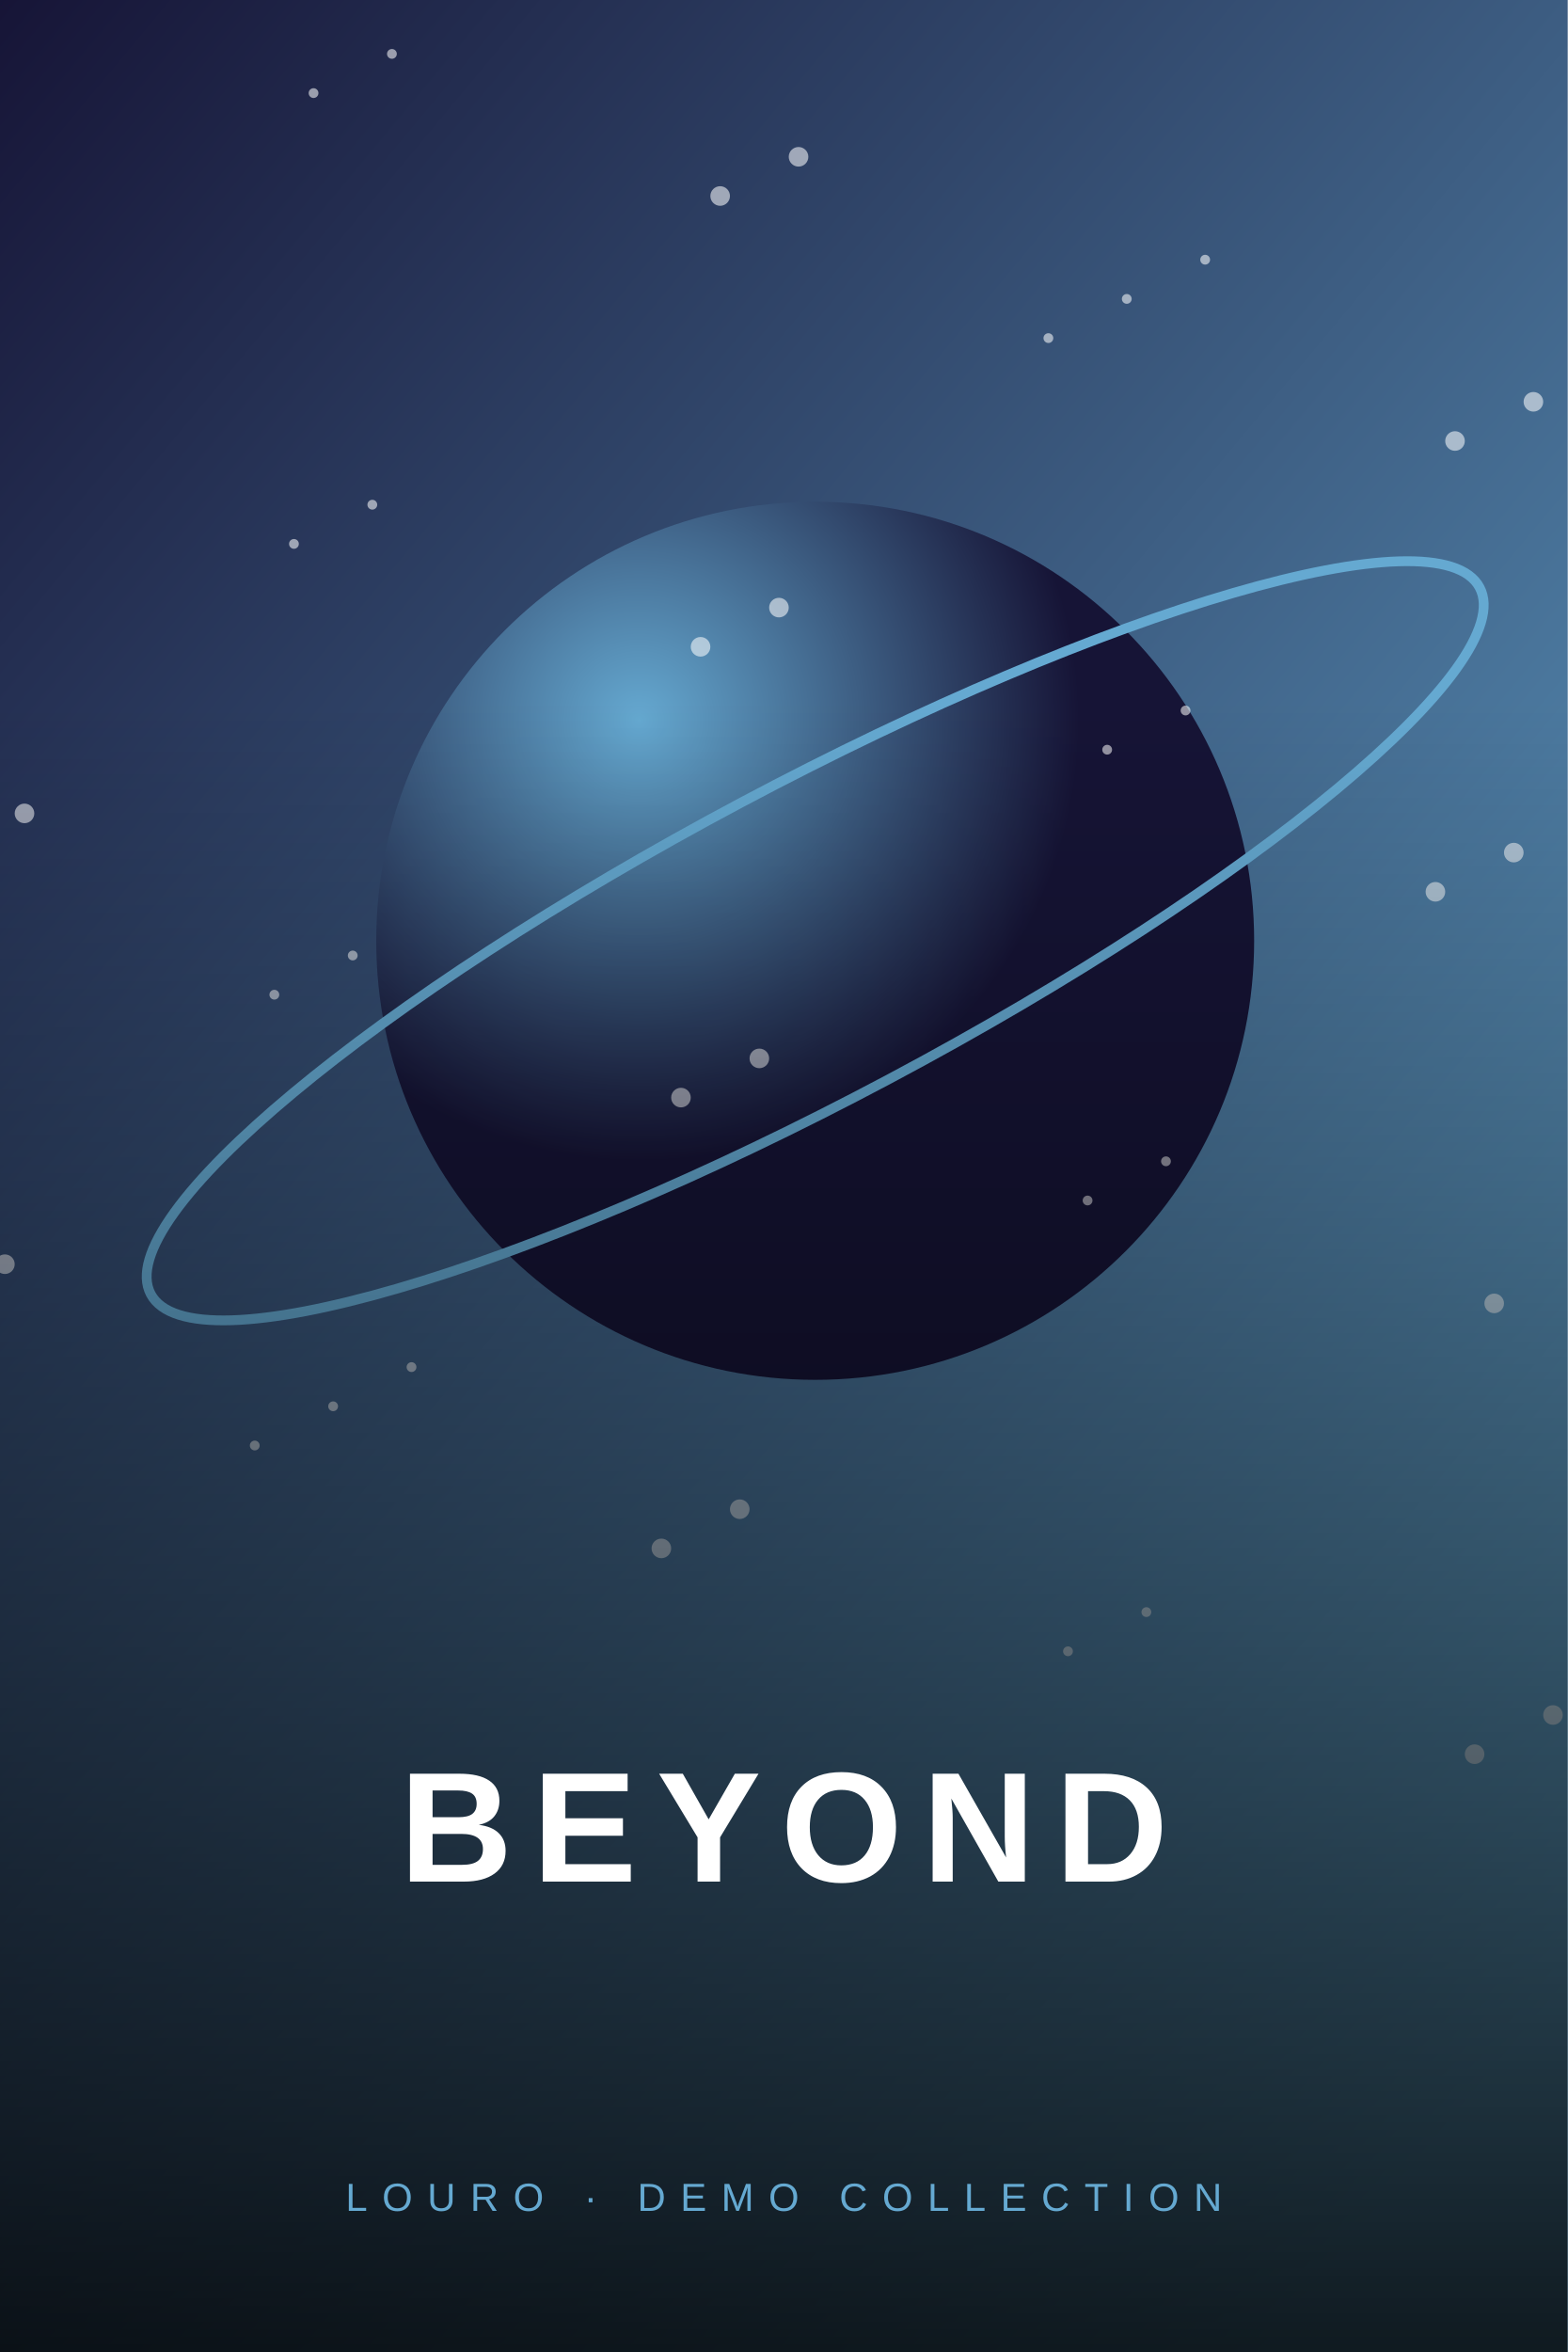
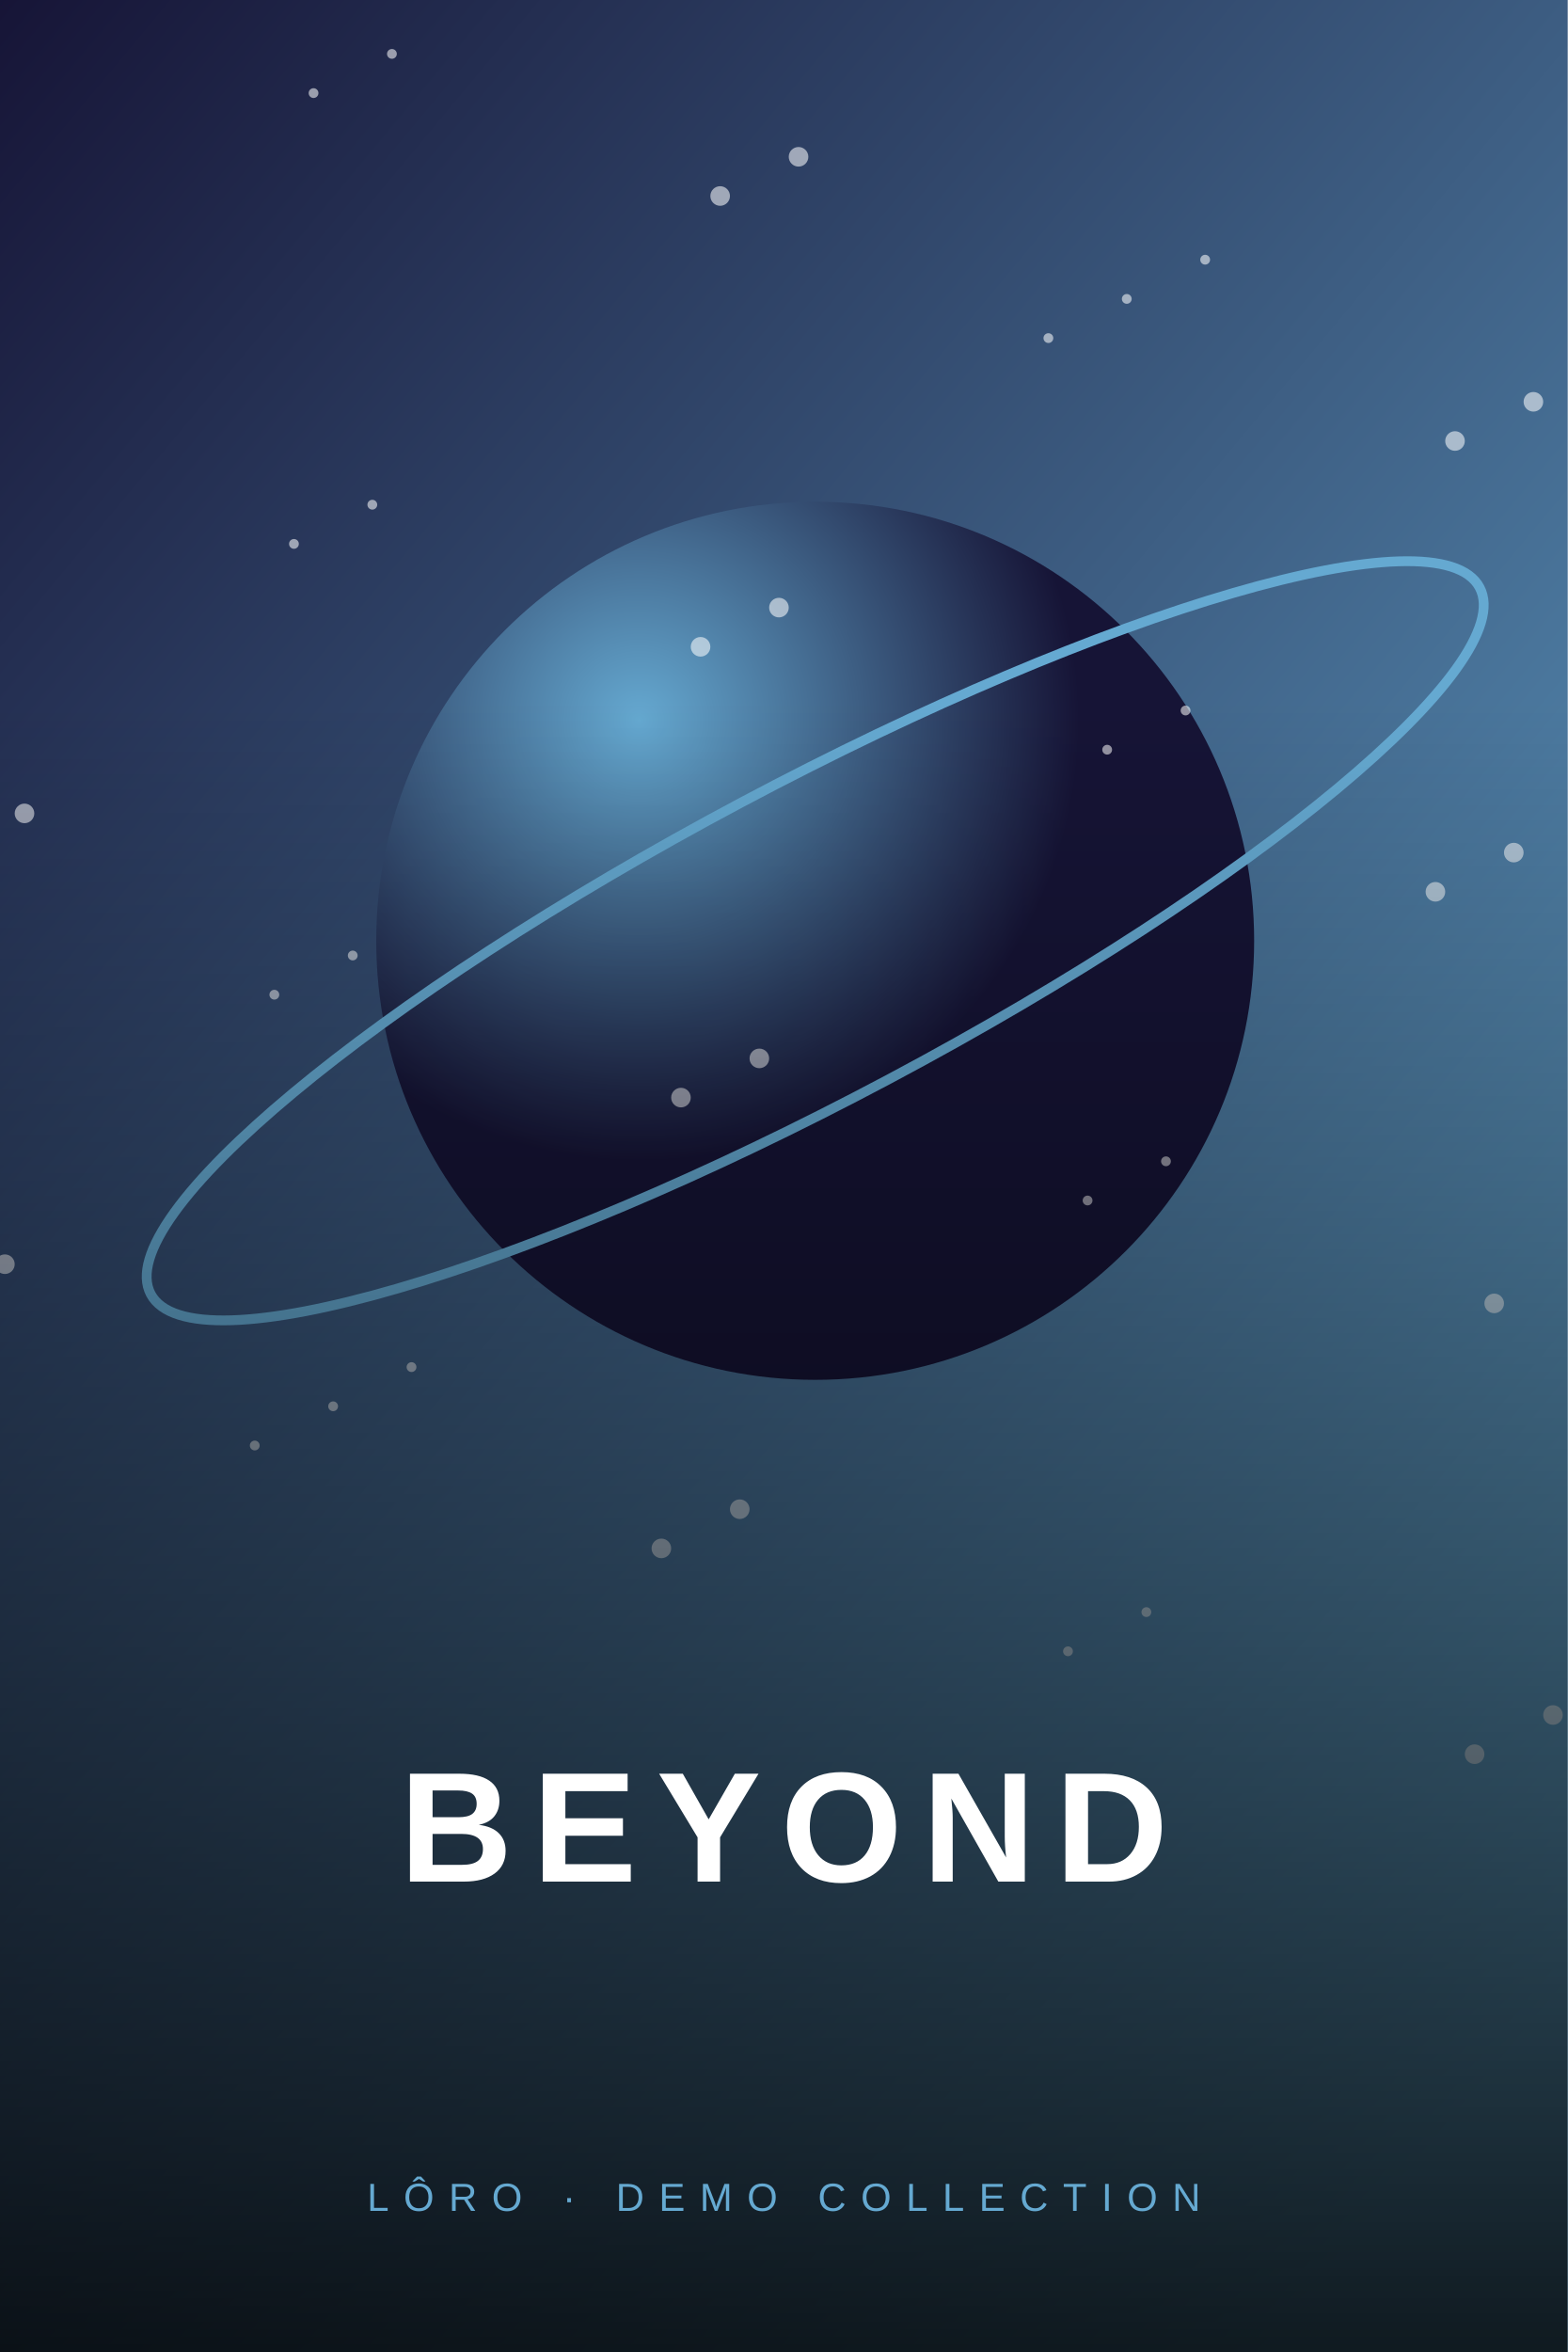
<svg xmlns="http://www.w3.org/2000/svg" viewBox="0 0 320 480" width="320" height="480">
  <defs>
    <linearGradient id="bg" x2="0.8" y2="1">
      <stop stop-color="#161436" />
      <stop offset="1" stop-color="#65a9d1" />
    </linearGradient>
    <radialGradient id="planet" cx=".3" cy=".25">
      <stop stop-color="#65a9d1" />
      <stop offset="1" stop-color="#161436" />
    </radialGradient>
    <linearGradient id="shade" x2="0" y2="1">
      <stop offset=".3" stop-color="#000" stop-opacity="0" />
      <stop offset="1" stop-color="#000" stop-opacity=".85" />
    </linearGradient>
  </defs>
  <path fill="url(#bg)" d="M0 0h320v480H0z" />
  <circle cx="166.4" cy="192.0" r="89.6" fill="url(#planet)" />
  <ellipse cx="166.4" cy="192.0" rx="153.6" ry="32.0" fill="none" stroke="#65a9d1" stroke-width="2" transform="rotate(-28 166.4 192.0)" />
  <circle cx="246" cy="53" r="1" fill="white" opacity=".55" />
  <circle cx="5" cy="166" r="2" fill="white" opacity=".55" />
  <circle cx="84" cy="279" r="1" fill="white" opacity=".55" />
  <circle cx="163" cy="32" r="2" fill="white" opacity=".55" />
  <circle cx="242" cy="145" r="1" fill="white" opacity=".55" />
  <circle cx="1" cy="258" r="2" fill="white" opacity=".55" />
  <circle cx="80" cy="11" r="1" fill="white" opacity=".55" />
  <circle cx="159" cy="124" r="2" fill="white" opacity=".55" />
  <circle cx="238" cy="237" r="1" fill="white" opacity=".55" />
  <circle cx="317" cy="350" r="2" fill="white" opacity=".55" />
  <circle cx="76" cy="103" r="1" fill="white" opacity=".55" />
  <circle cx="155" cy="216" r="2" fill="white" opacity=".55" />
  <circle cx="234" cy="329" r="1" fill="white" opacity=".55" />
  <circle cx="313" cy="82" r="2" fill="white" opacity=".55" />
  <circle cx="72" cy="195" r="1" fill="white" opacity=".55" />
  <circle cx="151" cy="308" r="2" fill="white" opacity=".55" />
  <circle cx="230" cy="61" r="1" fill="white" opacity=".55" />
  <circle cx="309" cy="174" r="2" fill="white" opacity=".55" />
  <circle cx="68" cy="287" r="1" fill="white" opacity=".55" />
  <circle cx="147" cy="40" r="2" fill="white" opacity=".55" />
  <circle cx="226" cy="153" r="1" fill="white" opacity=".55" />
  <circle cx="305" cy="266" r="2" fill="white" opacity=".55" />
  <circle cx="64" cy="19" r="1" fill="white" opacity=".55" />
  <circle cx="143" cy="132" r="2" fill="white" opacity=".55" />
  <circle cx="222" cy="245" r="1" fill="white" opacity=".55" />
  <circle cx="301" cy="358" r="2" fill="white" opacity=".55" />
  <circle cx="60" cy="111" r="1" fill="white" opacity=".55" />
  <circle cx="139" cy="224" r="2" fill="white" opacity=".55" />
  <circle cx="218" cy="337" r="1" fill="white" opacity=".55" />
  <circle cx="297" cy="90" r="2" fill="white" opacity=".55" />
  <circle cx="56" cy="203" r="1" fill="white" opacity=".55" />
  <circle cx="135" cy="316" r="2" fill="white" opacity=".55" />
  <circle cx="214" cy="69" r="1" fill="white" opacity=".55" />
  <circle cx="293" cy="182" r="2" fill="white" opacity=".55" />
  <circle cx="52" cy="295" r="1" fill="white" opacity=".55" />
  <path fill="url(#shade)" d="M0 0h320v480H0z" />
  <text x="160.0" y="384.0" text-anchor="middle" fill="#fff" font-family="Arial,sans-serif" font-size="32" letter-spacing="4" font-weight="700">BEYOND</text>
-   <text x="160.0" y="451.2" text-anchor="middle" fill="#65a9d1" font-family="Arial,sans-serif" font-size="8" letter-spacing="3">LOURO · DEMO COLLECTION</text>
+   <text x="160.0" y="451.2" text-anchor="middle" fill="#65a9d1" font-family="Arial,sans-serif" font-size="8" letter-spacing="3">LÔRO · DEMO COLLECTION</text>
</svg>
